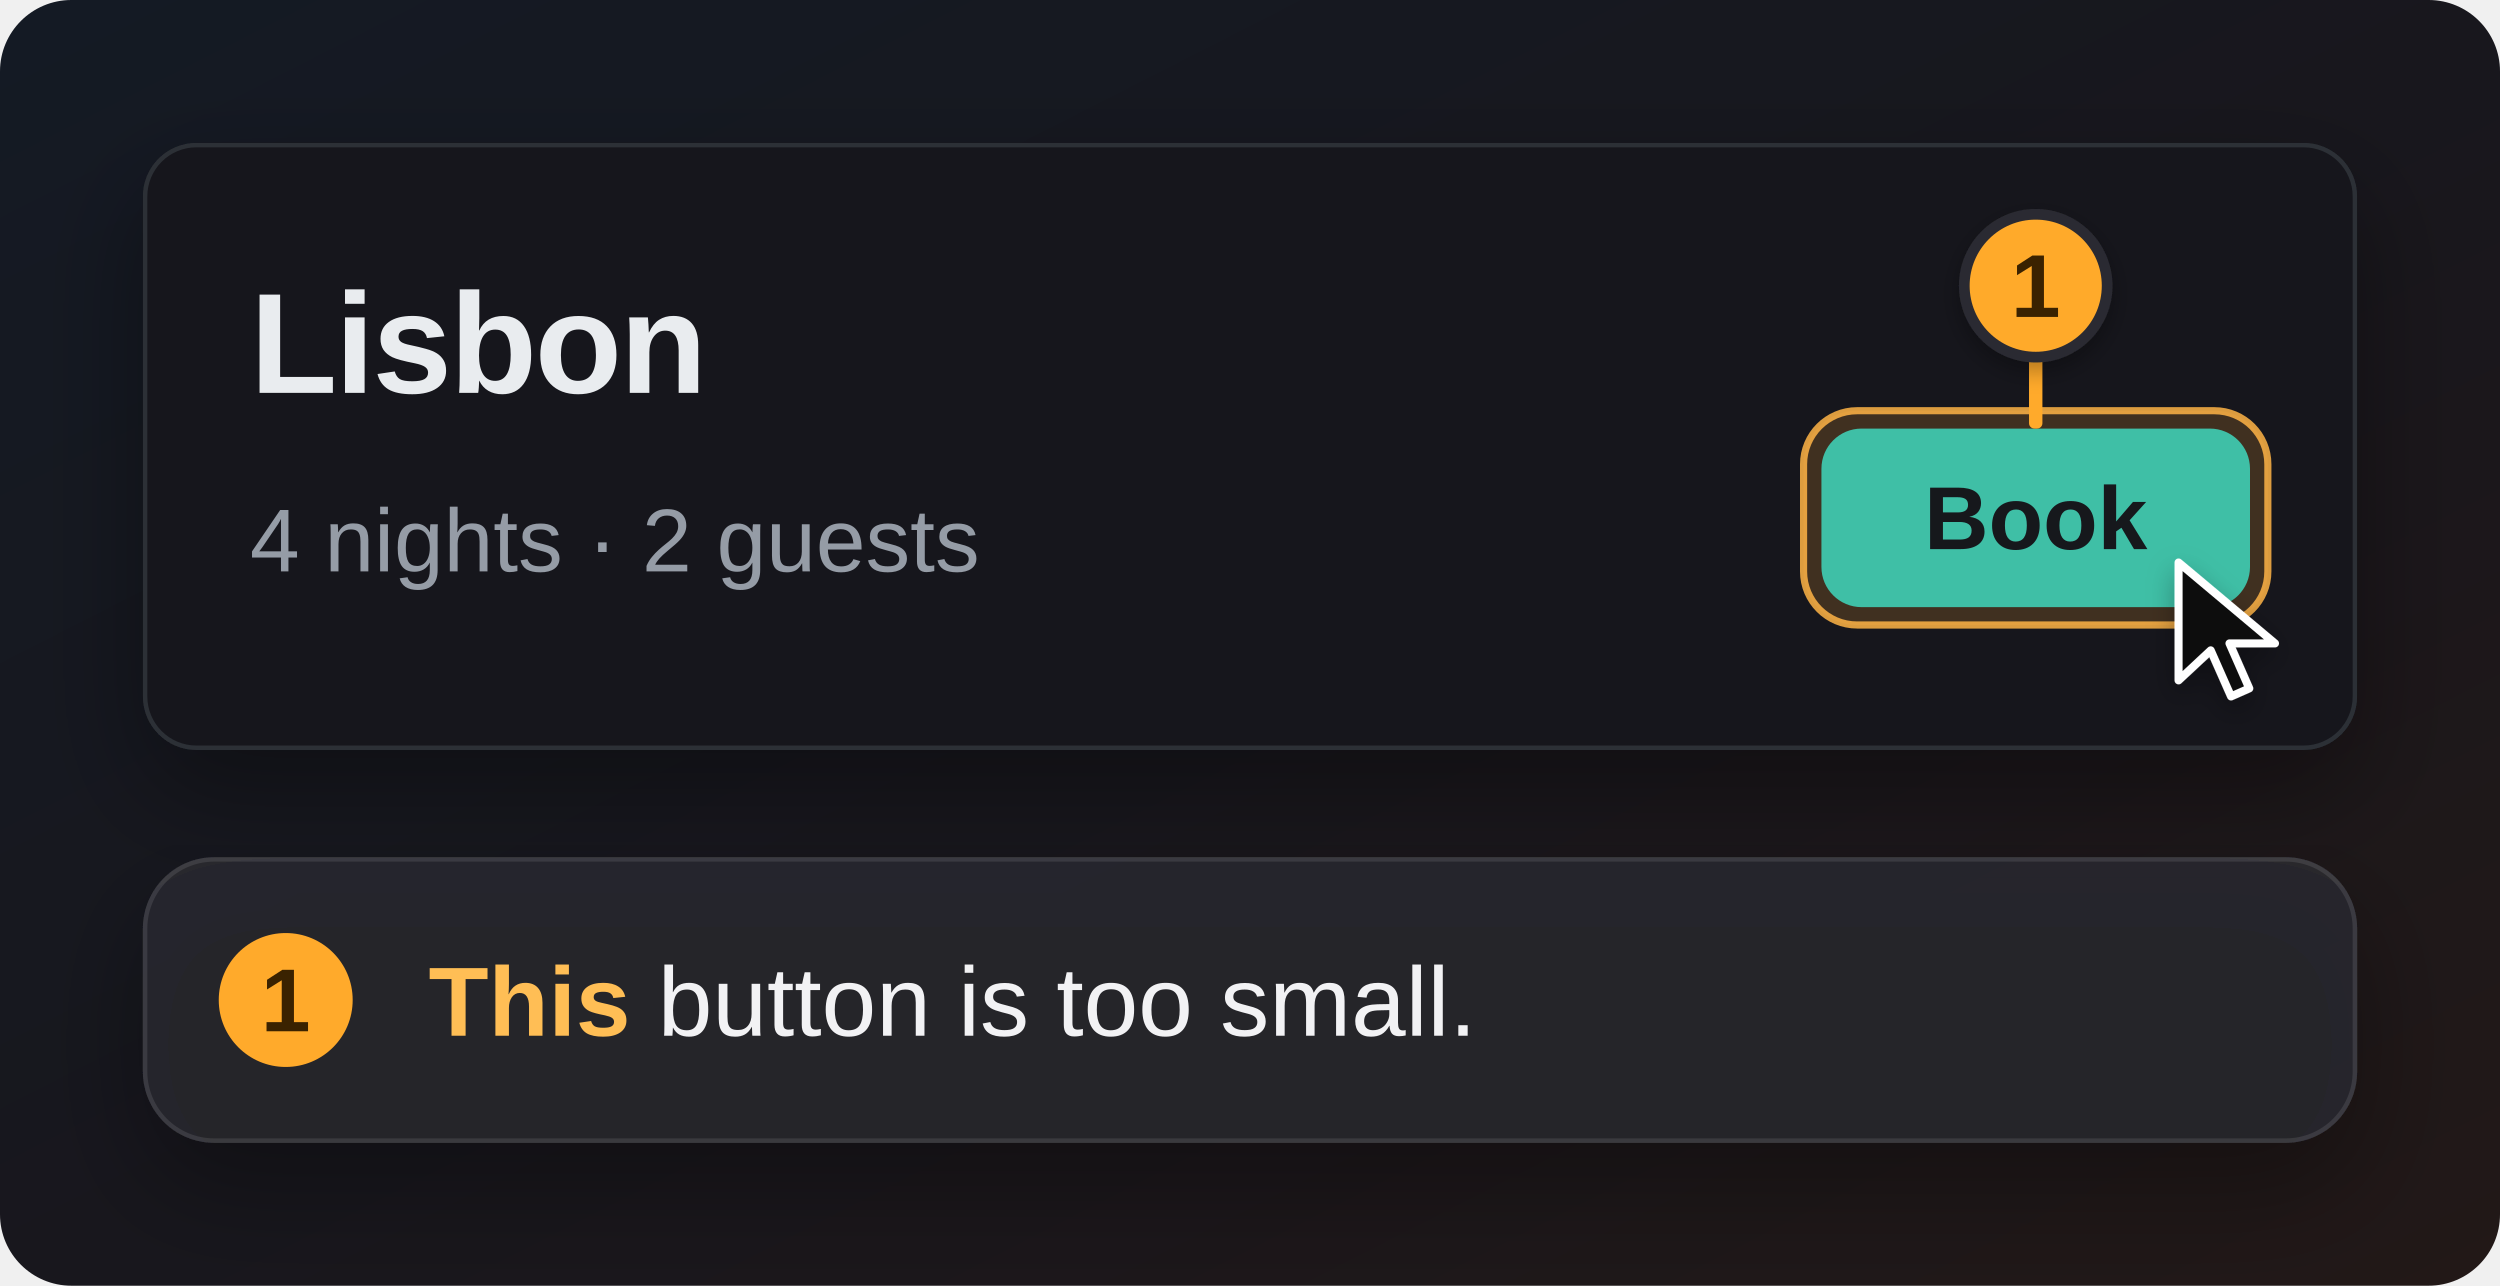
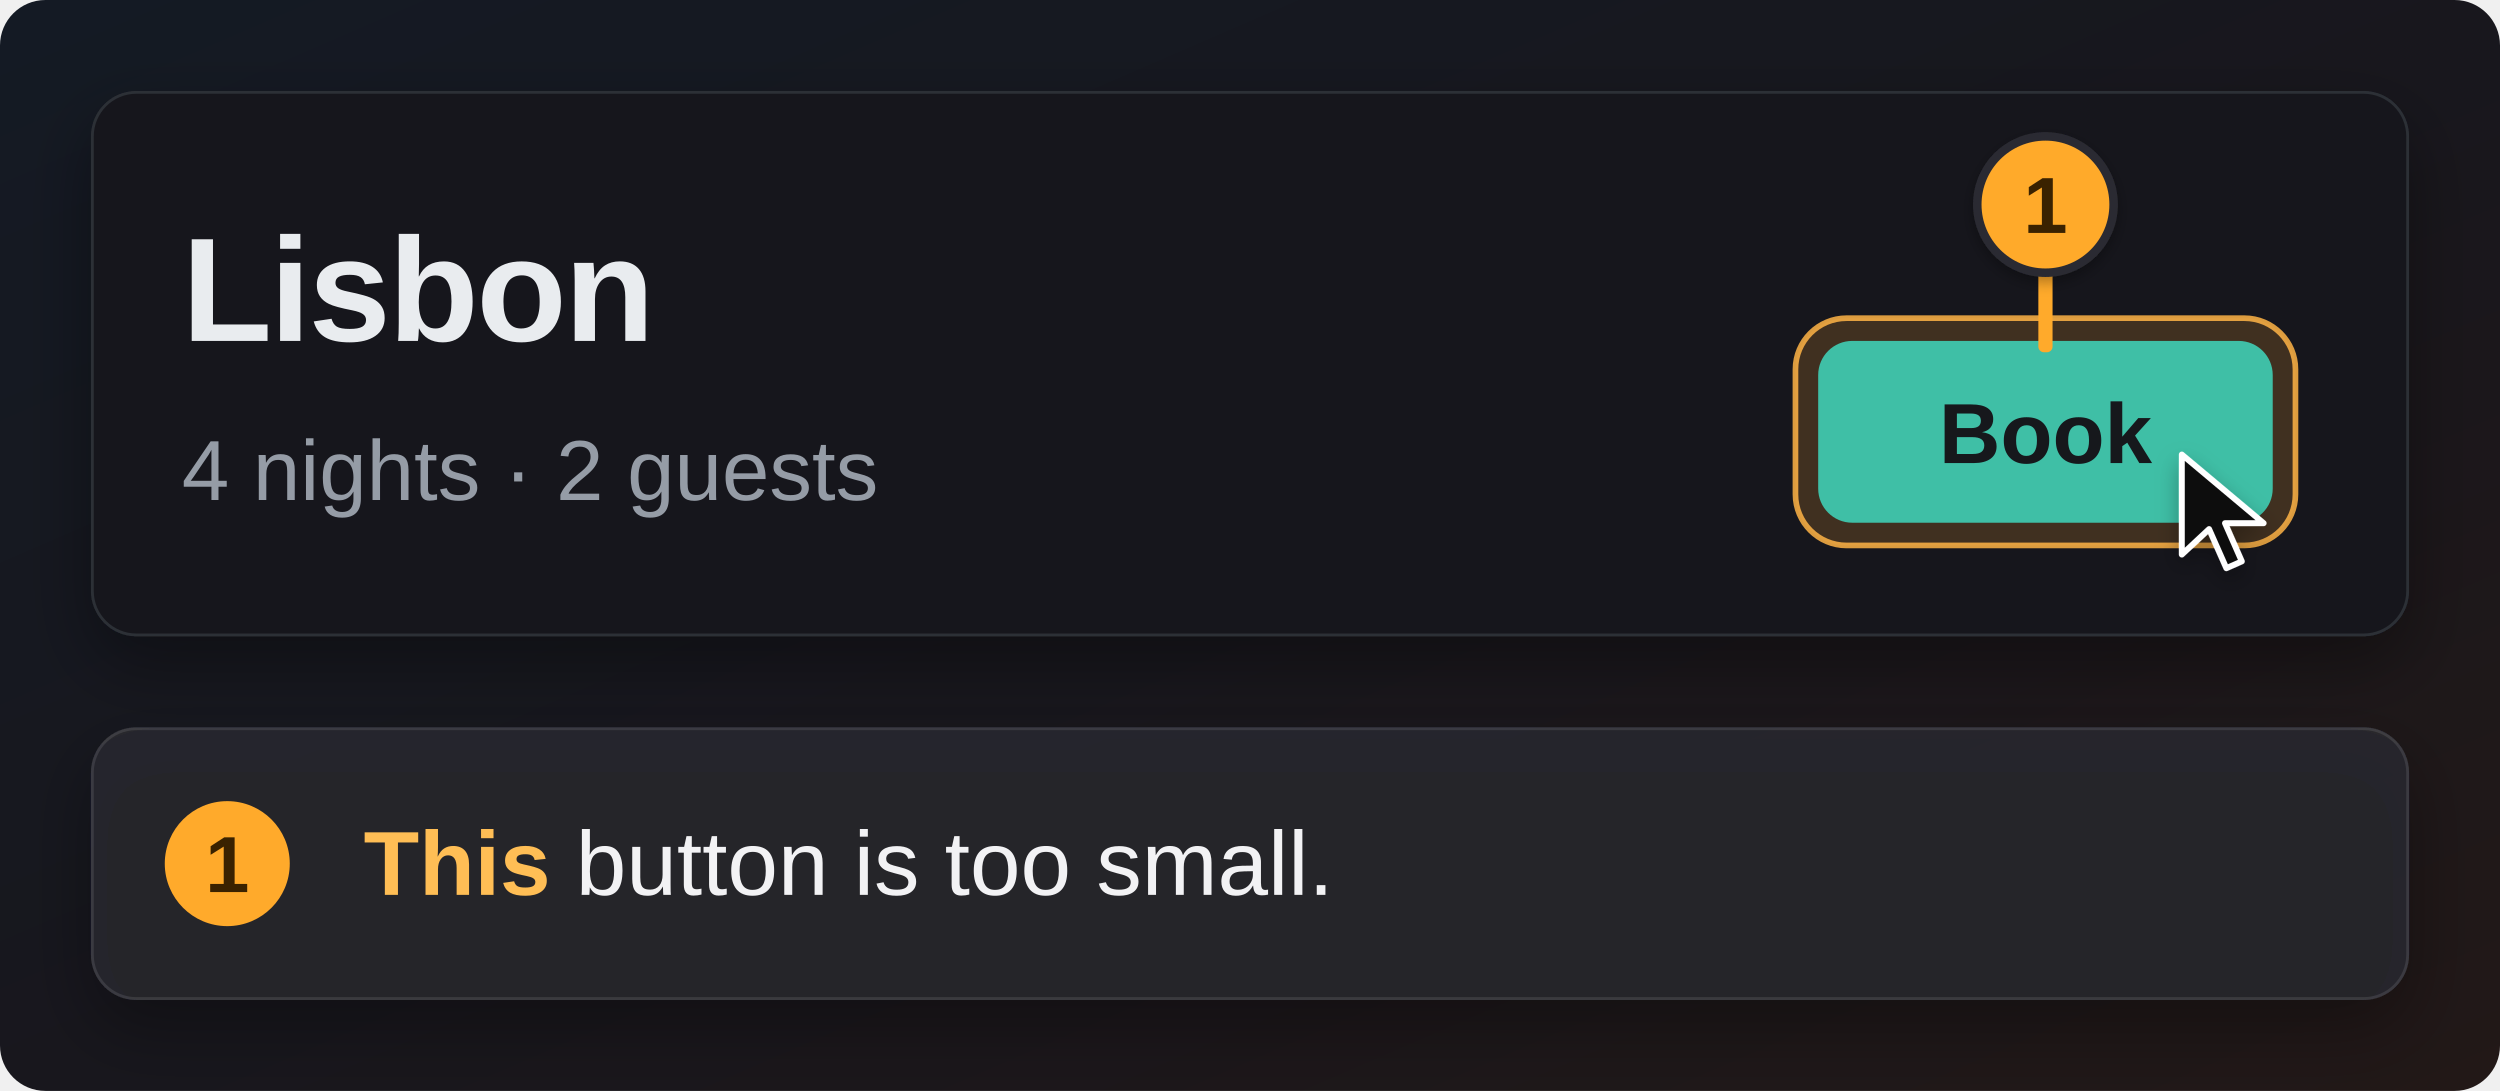
- <svg xmlns="http://www.w3.org/2000/svg" width="560" height="288" viewBox="0 0 560 288" role="img" aria-labelledby="title desc" font-family="-apple-system, BlinkMacSystemFont, 'SF Pro Text', 'Segoe UI', system-ui, 'Helvetica Neue', Arial, sans-serif">
+ <svg xmlns="http://www.w3.org/2000/svg" width="880" height="384" viewBox="0 0 880 384" role="img" aria-labelledby="title desc" font-family="-apple-system, BlinkMacSystemFont, 'SF Pro Text', 'Segoe UI', system-ui, 'Helvetica Neue', Arial, sans-serif">
  <defs>
    <filter id="sh" x="-20%" y="-20%" width="140%" height="170%">
      <feDropShadow dx="0" dy="10" stdDeviation="12" flood-color="#000000" flood-opacity="0.36" />
    </filter>
    <filter id="shs" x="-60%" y="-60%" width="220%" height="240%">
      <feDropShadow dx="0" dy="2" stdDeviation="2.5" flood-color="#000" flood-opacity=".3" />
    </filter>
    <linearGradient id="wall" x1="0" y1="0" x2="1" y2="1">
      <stop offset="0" stop-color="#141a24" />
      <stop offset=".52" stop-color="#18171d" />
      <stop offset="1" stop-color="#221817" />
    </linearGradient>
  </defs>
-   <rect width="560" height="288" rx="16" fill="url(#wall)" />
+   <rect width="880" height="384" rx="16" fill="url(#wall)" />
  <g filter="url(#sh)">
-     <rect x="32" y="32" width="496" height="136" rx="12" fill="#16181c" />
+     <rect x="32" y="32" width="816" height="192" rx="16" fill="#16181c" />
  </g>
-   <rect x="32.5" y="32.5" width="495" height="135" rx="11.5" fill="none" stroke="#2c3036" />
-   <text x="56" y="88" font-family="-apple-system, BlinkMacSystemFont, 'SF Pro Display', 'Segoe UI', system-ui, 'Helvetica Neue', Arial, sans-serif" font-size="32" font-weight="700" letter-spacing="-.5" fill="#e9ecef">Lisbon</text>
-   <text x="56" y="128" font-size="20" fill="#959ca6">4 nights · 2 guests</text>
-   <rect x="404" y="92" width="104" height="48" rx="12" fill="rgba(255,170,50,.18)" stroke="rgba(255,180,70,.85)" stroke-width="1.6" />
-   <rect x="408" y="96" width="96" height="40" rx="9" fill="#3fbfa6" />
-   <text x="456" y="123" text-anchor="middle" font-size="20" font-weight="650" fill="#16181c">Book</text>
-   <rect x="454.5" y="80" width="3" height="16" rx="1.2" fill="#ffaa2b" />
-   <circle cx="456" cy="64" r="16" fill="#ffaa2b" stroke="#2a2a30" stroke-width="2.4" filter="url(#shs)" />
-   <text x="456" y="71" text-anchor="middle" font-size="20" font-weight="800" fill="#3a2200">1</text>
-   <path d="M2 2v22l6-5.6 3.8 8.6 3.4-1.5-3.7-8.4H20z" transform="translate(488 126) scale(1.2) translate(-2 -2)" fill="#111" stroke="#fff" stroke-width="1.5" stroke-linejoin="round" filter="url(#shs)" />
+   <rect x="32.5" y="32.5" width="815" height="191" rx="15.5" fill="none" stroke="#2c3036" />
+   <text x="64" y="120" font-family="-apple-system, BlinkMacSystemFont, 'SF Pro Display', 'Segoe UI', system-ui, 'Helvetica Neue', Arial, sans-serif" font-size="52" font-weight="700" letter-spacing="-.8" fill="#e9ecef">Lisbon</text>
+   <text x="64" y="176" font-size="30" fill="#959ca6">4 nights · 2 guests</text>
+   <rect x="632" y="112" width="176" height="80" rx="18" fill="rgba(255,170,50,.18)" stroke="rgba(255,180,70,.85)" stroke-width="2" />
+   <rect x="640" y="120" width="160" height="64" rx="12" fill="#3fbfa6" />
+   <text x="720" y="163" text-anchor="middle" font-size="30" font-weight="650" fill="#16181c">Book</text>
+   <rect x="717.5" y="92" width="5" height="32" rx="2" fill="#ffaa2b" />
+   <circle cx="720" cy="72" r="24" fill="#ffaa2b" stroke="#2a2a30" stroke-width="3" filter="url(#shs)" />
+   <text x="720" y="82" text-anchor="middle" font-size="28" font-weight="800" fill="#3a2200">1</text>
+   <path d="M2 2v22l6-5.6 3.8 8.6 3.4-1.5-3.7-8.4H20z" transform="translate(768 160) scale(1.6) translate(-2 -2)" fill="#111" stroke="#fff" stroke-width="1.3" stroke-linejoin="round" filter="url(#shs)" />
  <g filter="url(#sh)">
-     <rect x="32" y="192" width="496" height="64" rx="16" fill="rgba(40,40,46,.9)" />
+     <rect x="32" y="256" width="816" height="96" rx="16" fill="rgba(40,40,46,.9)" />
  </g>
-   <rect x="32.5" y="192.5" width="495" height="63" rx="15.5" fill="none" stroke="rgba(255,255,255,.1)" />
-   <circle cx="64" cy="224" r="15" fill="#ffaa2b" />
-   <text x="64" y="231" text-anchor="middle" font-size="20" font-weight="800" fill="#3a2200">1</text>
-   <text x="96" y="232" font-size="22" fill="#f2f2f4">
+   <rect x="32.5" y="256.5" width="815" height="95" rx="15.5" fill="none" stroke="rgba(255,255,255,.1)" />
+   <circle cx="80" cy="304" r="22" fill="#ffaa2b" />
+   <text x="80" y="314" text-anchor="middle" font-size="28" font-weight="800" fill="#3a2200">1</text>
+   <text x="128" y="315" font-size="32" fill="#f2f2f4">
    <tspan font-weight="700" fill="#ffbe55">This</tspan> button is too small.</text>
</svg>
